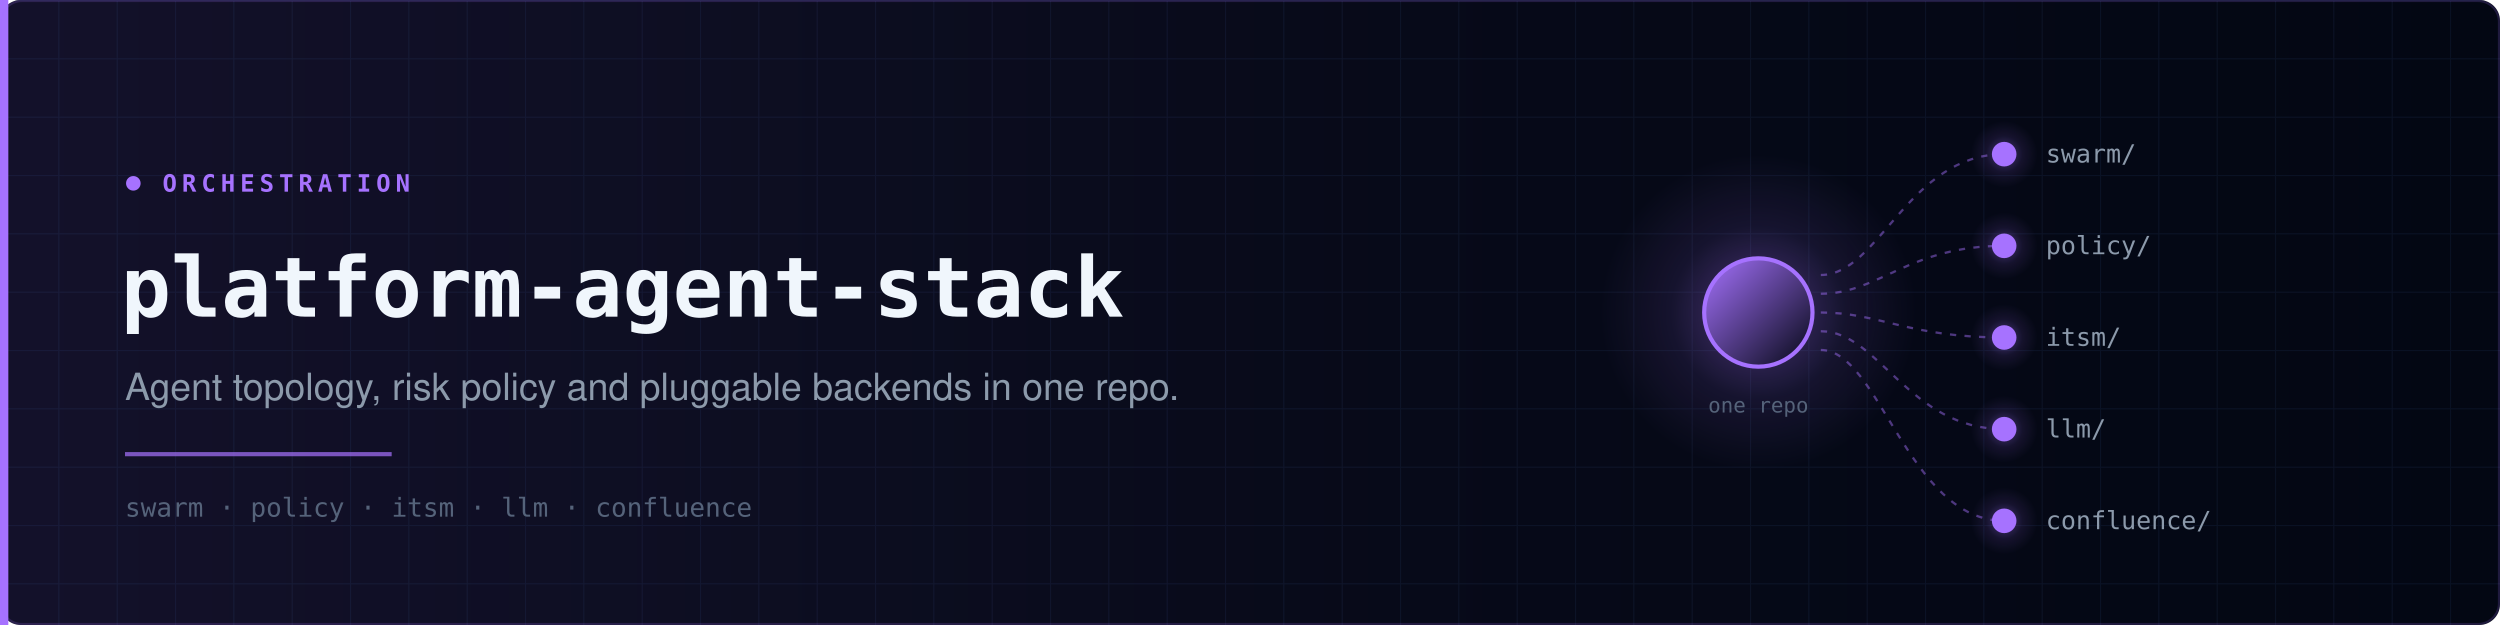
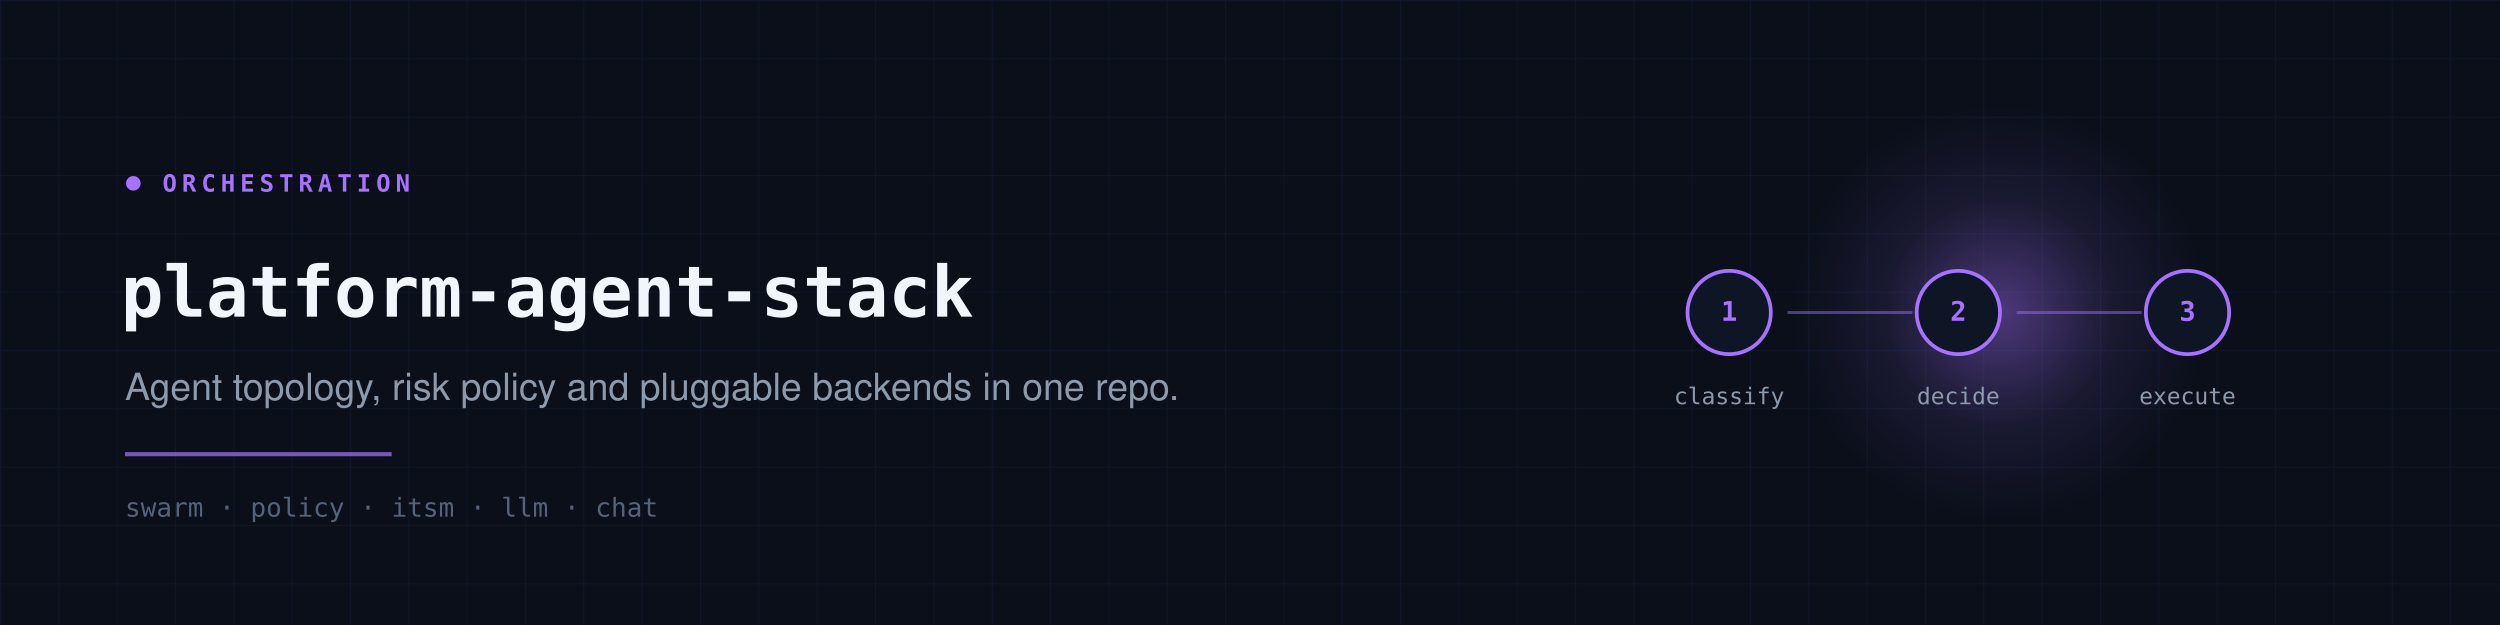
<svg xmlns="http://www.w3.org/2000/svg" width="1200" height="300" viewBox="0 0 1200 300" role="img" aria-label="platform-agent-stack — Agent topology, risk policy and pluggable backends in one repo.">
  <defs>
    <pattern id="grid" width="28" height="28" patternUnits="userSpaceOnUse">
      <path d="M28 0 H0 V28" fill="none" stroke="#101c33" stroke-width="1" />
    </pattern>
    <radialGradient id="glow">
      <stop offset="0" stop-color="#a672ff" stop-opacity="0.42" />
      <stop offset="0.55" stop-color="#a672ff" stop-opacity="0.10" />
      <stop offset="1" stop-color="#a672ff" stop-opacity="0" />
    </radialGradient>
    <linearGradient id="hub" x1="0" y1="0" x2="1" y2="1">
-       <stop offset="0" stop-color="#a672ff" />
-       <stop offset="1" stop-color="#030713" />
-     </linearGradient>
-     <linearGradient id="wash" x1="0" y1="0" x2="1" y2="0">
-       <stop offset="0" stop-color="#a672ff" stop-opacity="0.10" />
-       <stop offset="0.6" stop-color="#a672ff" stop-opacity="0.02" />
-       <stop offset="1" stop-color="#a672ff" stop-opacity="0" />
+       <stop offset="0" stop-color="#a672ff" stop-opacity="0.55" />
+       <stop offset="1" stop-color="#a672ff" stop-opacity="0.15" />
    </linearGradient>
  </defs>
-   <rect width="1200" height="300" rx="10" fill="#030713" />
-   <rect width="1200" height="300" rx="10" fill="url(#grid)" opacity="0.5" />
-   <rect width="1200" height="300" rx="10" fill="url(#wash)" />
-   <rect x="0" y="0" width="4" height="300" fill="#a672ff" />
-   <rect x="0.5" y="0.5" width="1199" height="299" rx="10" fill="none" stroke="#a672ff" stroke-opacity="0.18" stroke-width="1" />
-   <g transform="translate(716,0)">
-     <g transform="translate(0,14)">
-       <path d="M158 118 C 186 118, 200 60, 246 60" fill="none" stroke="#a672ff" stroke-width="1.1" stroke-dasharray="3 4" opacity="0.45" />
-       <circle cx="246" cy="60" r="16.0" fill="url(#glow)" />
-       <circle cx="246" cy="60" r="5" fill="#a672ff" stroke="#a672ff" stroke-width="1.8" />
-       <text x="266" y="64" font-family="ui-monospace,SFMono-Regular,'SF Mono',Menlo,Consolas,monospace" font-size="12" fill="#8c9aab">swarm/</text>
-       <path d="M158 127 C 186 127, 200 104, 246 104" fill="none" stroke="#a672ff" stroke-width="1.1" stroke-dasharray="3 4" opacity="0.45" />
-       <circle cx="246" cy="104" r="16.0" fill="url(#glow)" />
-       <circle cx="246" cy="104" r="5" fill="#a672ff" stroke="#a672ff" stroke-width="1.8" />
-       <text x="266" y="108" font-family="ui-monospace,SFMono-Regular,'SF Mono',Menlo,Consolas,monospace" font-size="12" fill="#8c9aab">policy/</text>
-       <path d="M158 136 C 186 136, 200 148, 246 148" fill="none" stroke="#a672ff" stroke-width="1.1" stroke-dasharray="3 4" opacity="0.45" />
-       <circle cx="246" cy="148" r="16.0" fill="url(#glow)" />
-       <circle cx="246" cy="148" r="5" fill="#a672ff" stroke="#a672ff" stroke-width="1.8" />
-       <text x="266" y="152" font-family="ui-monospace,SFMono-Regular,'SF Mono',Menlo,Consolas,monospace" font-size="12" fill="#8c9aab">itsm/</text>
-       <path d="M158 145 C 186 145, 200 192, 246 192" fill="none" stroke="#a672ff" stroke-width="1.1" stroke-dasharray="3 4" opacity="0.45" />
-       <circle cx="246" cy="192" r="16.0" fill="url(#glow)" />
-       <circle cx="246" cy="192" r="5" fill="#a672ff" stroke="#a672ff" stroke-width="1.8" />
-       <text x="266" y="196" font-family="ui-monospace,SFMono-Regular,'SF Mono',Menlo,Consolas,monospace" font-size="12" fill="#8c9aab">llm/</text>
-       <path d="M158 154 C 186 154, 200 236, 246 236" fill="none" stroke="#a672ff" stroke-width="1.1" stroke-dasharray="3 4" opacity="0.45" />
-       <circle cx="246" cy="236" r="16.0" fill="url(#glow)" />
-       <circle cx="246" cy="236" r="5" fill="#a672ff" stroke="#a672ff" stroke-width="1.8" />
-       <text x="266" y="240" font-family="ui-monospace,SFMono-Regular,'SF Mono',Menlo,Consolas,monospace" font-size="12" fill="#8c9aab">confluence/</text>
-       <circle cx="128" cy="136" r="76" fill="url(#glow)" />
-       <circle cx="128" cy="136" r="26" fill="url(#hub)" stroke="#a672ff" stroke-width="2" />
-       <text x="128" y="184" font-family="ui-monospace,SFMono-Regular,'SF Mono',Menlo,Consolas,monospace" font-size="10" fill="#55637a" text-anchor="middle">one repo</text>
-     </g>
+   <rect width="1200" height="300" fill="#0a0f1a" />
+   <rect width="1200" height="300" fill="url(#grid)" opacity="0.55" />
+   <g transform="translate(770,0)">
+     <circle cx="190" cy="150" r="100" fill="url(#glow)" />
+     <circle cx="60" cy="150" r="20" fill="#0e1626" stroke="#a672ff" stroke-width="1.8" />
+     <text x="60" y="154" font-family="ui-monospace,SFMono-Regular,'SF Mono',Menlo,Consolas,monospace" font-size="13" fill="#a672ff" font-weight="600" text-anchor="middle">1</text>
+     <text x="60" y="194" font-family="ui-monospace,SFMono-Regular,'SF Mono',Menlo,Consolas,monospace" font-size="11" fill="#8c9aab" text-anchor="middle">classify</text>
+     <path d="M88 150 L148 150" stroke="#a672ff" stroke-width="1.4" opacity="0.45" fill="none" />
+     <circle cx="170" cy="150" r="20" fill="#0e1626" stroke="#a672ff" stroke-width="1.8" />
+     <text x="170" y="154" font-family="ui-monospace,SFMono-Regular,'SF Mono',Menlo,Consolas,monospace" font-size="13" fill="#a672ff" font-weight="600" text-anchor="middle">2</text>
+     <text x="170" y="194" font-family="ui-monospace,SFMono-Regular,'SF Mono',Menlo,Consolas,monospace" font-size="11" fill="#8c9aab" text-anchor="middle">decide</text>
+     <path d="M198 150 L258 150" stroke="#a672ff" stroke-width="1.4" opacity="0.45" fill="none" />
+     <circle cx="280" cy="150" r="20" fill="#0e1626" stroke="#a672ff" stroke-width="1.8" />
+     <text x="280" y="154" font-family="ui-monospace,SFMono-Regular,'SF Mono',Menlo,Consolas,monospace" font-size="13" fill="#a672ff" font-weight="600" text-anchor="middle">3</text>
+     <text x="280" y="194" font-family="ui-monospace,SFMono-Regular,'SF Mono',Menlo,Consolas,monospace" font-size="11" fill="#8c9aab" text-anchor="middle">execute</text>
  </g>
  <circle cx="64" cy="88" r="3.5" fill="#a672ff" />
-   <text x="78" y="92" font-family="ui-monospace,SFMono-Regular,'SF Mono',Menlo,Consolas,monospace" font-size="11.5" letter-spacing="2.4" fill="#a672ff" font-weight="600">ORCHESTRATION</text>
-   <text x="58" y="152" font-family="ui-monospace,SFMono-Regular,'SF Mono',Menlo,Consolas,monospace" font-size="40" font-weight="700" fill="#f0f6fc">platform-agent-stack</text>
+   <text x="78" y="92" font-family="ui-monospace,SFMono-Regular,'SF Mono',Menlo,Consolas,monospace" font-size="11.5" fill="#a672ff" font-weight="600" letter-spacing="2.4">ORCHESTRATION</text>
+   <text x="58" y="152" font-family="ui-monospace,SFMono-Regular,'SF Mono',Menlo,Consolas,monospace" font-size="34" fill="#f0f6fc" font-weight="700">platform-agent-stack</text>
  <text x="60" y="192" font-family="-apple-system,BlinkMacSystemFont,'Segoe UI',Helvetica,Arial,sans-serif" font-size="18" fill="#8c9aab">Agent topology, risk policy and pluggable backends in one repo.</text>
  <path d="M60 218 H188" stroke="#a672ff" stroke-width="2" opacity="0.7" />
-   <text x="60" y="248" font-family="ui-monospace,SFMono-Regular,'SF Mono',Menlo,Consolas,monospace" font-size="12.5" fill="#55637a">swarm  ·  policy  ·  itsm  ·  llm  ·  confluence</text>
+   <text x="60" y="248" font-family="ui-monospace,SFMono-Regular,'SF Mono',Menlo,Consolas,monospace" font-size="12.5" fill="#55637a">swarm  ·  policy  ·  itsm  ·  llm  ·  chat</text>
</svg>
